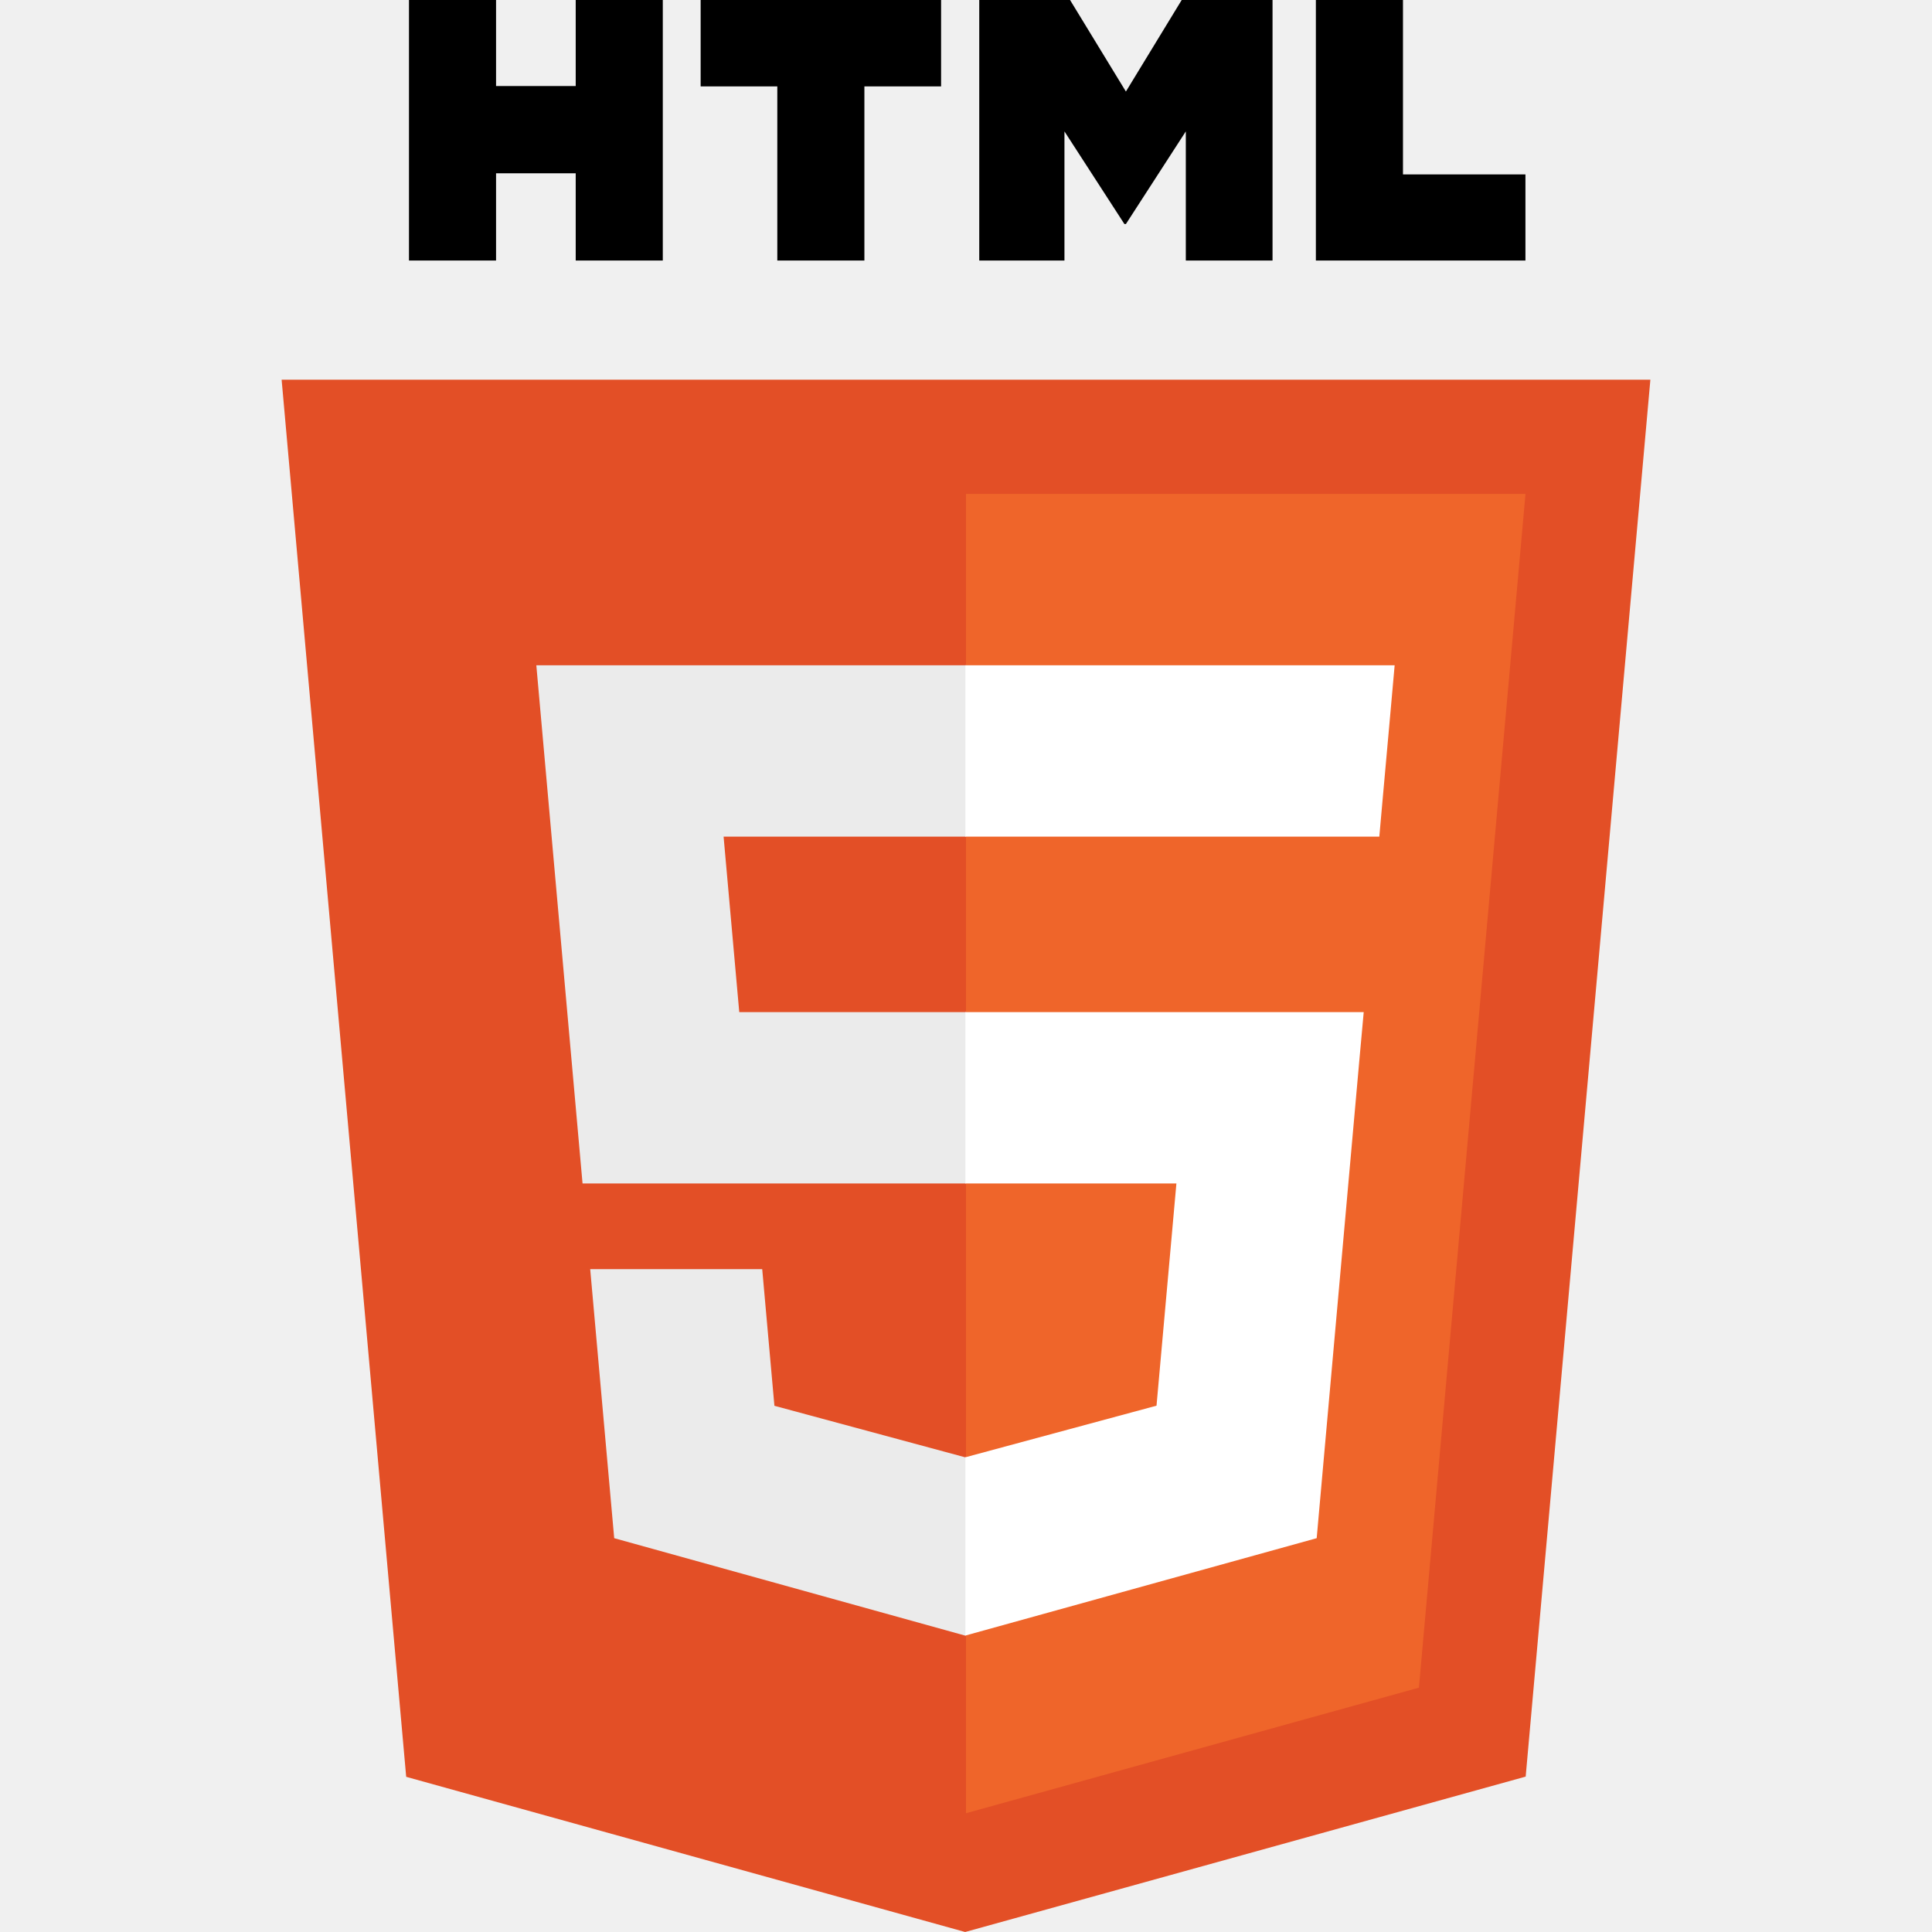
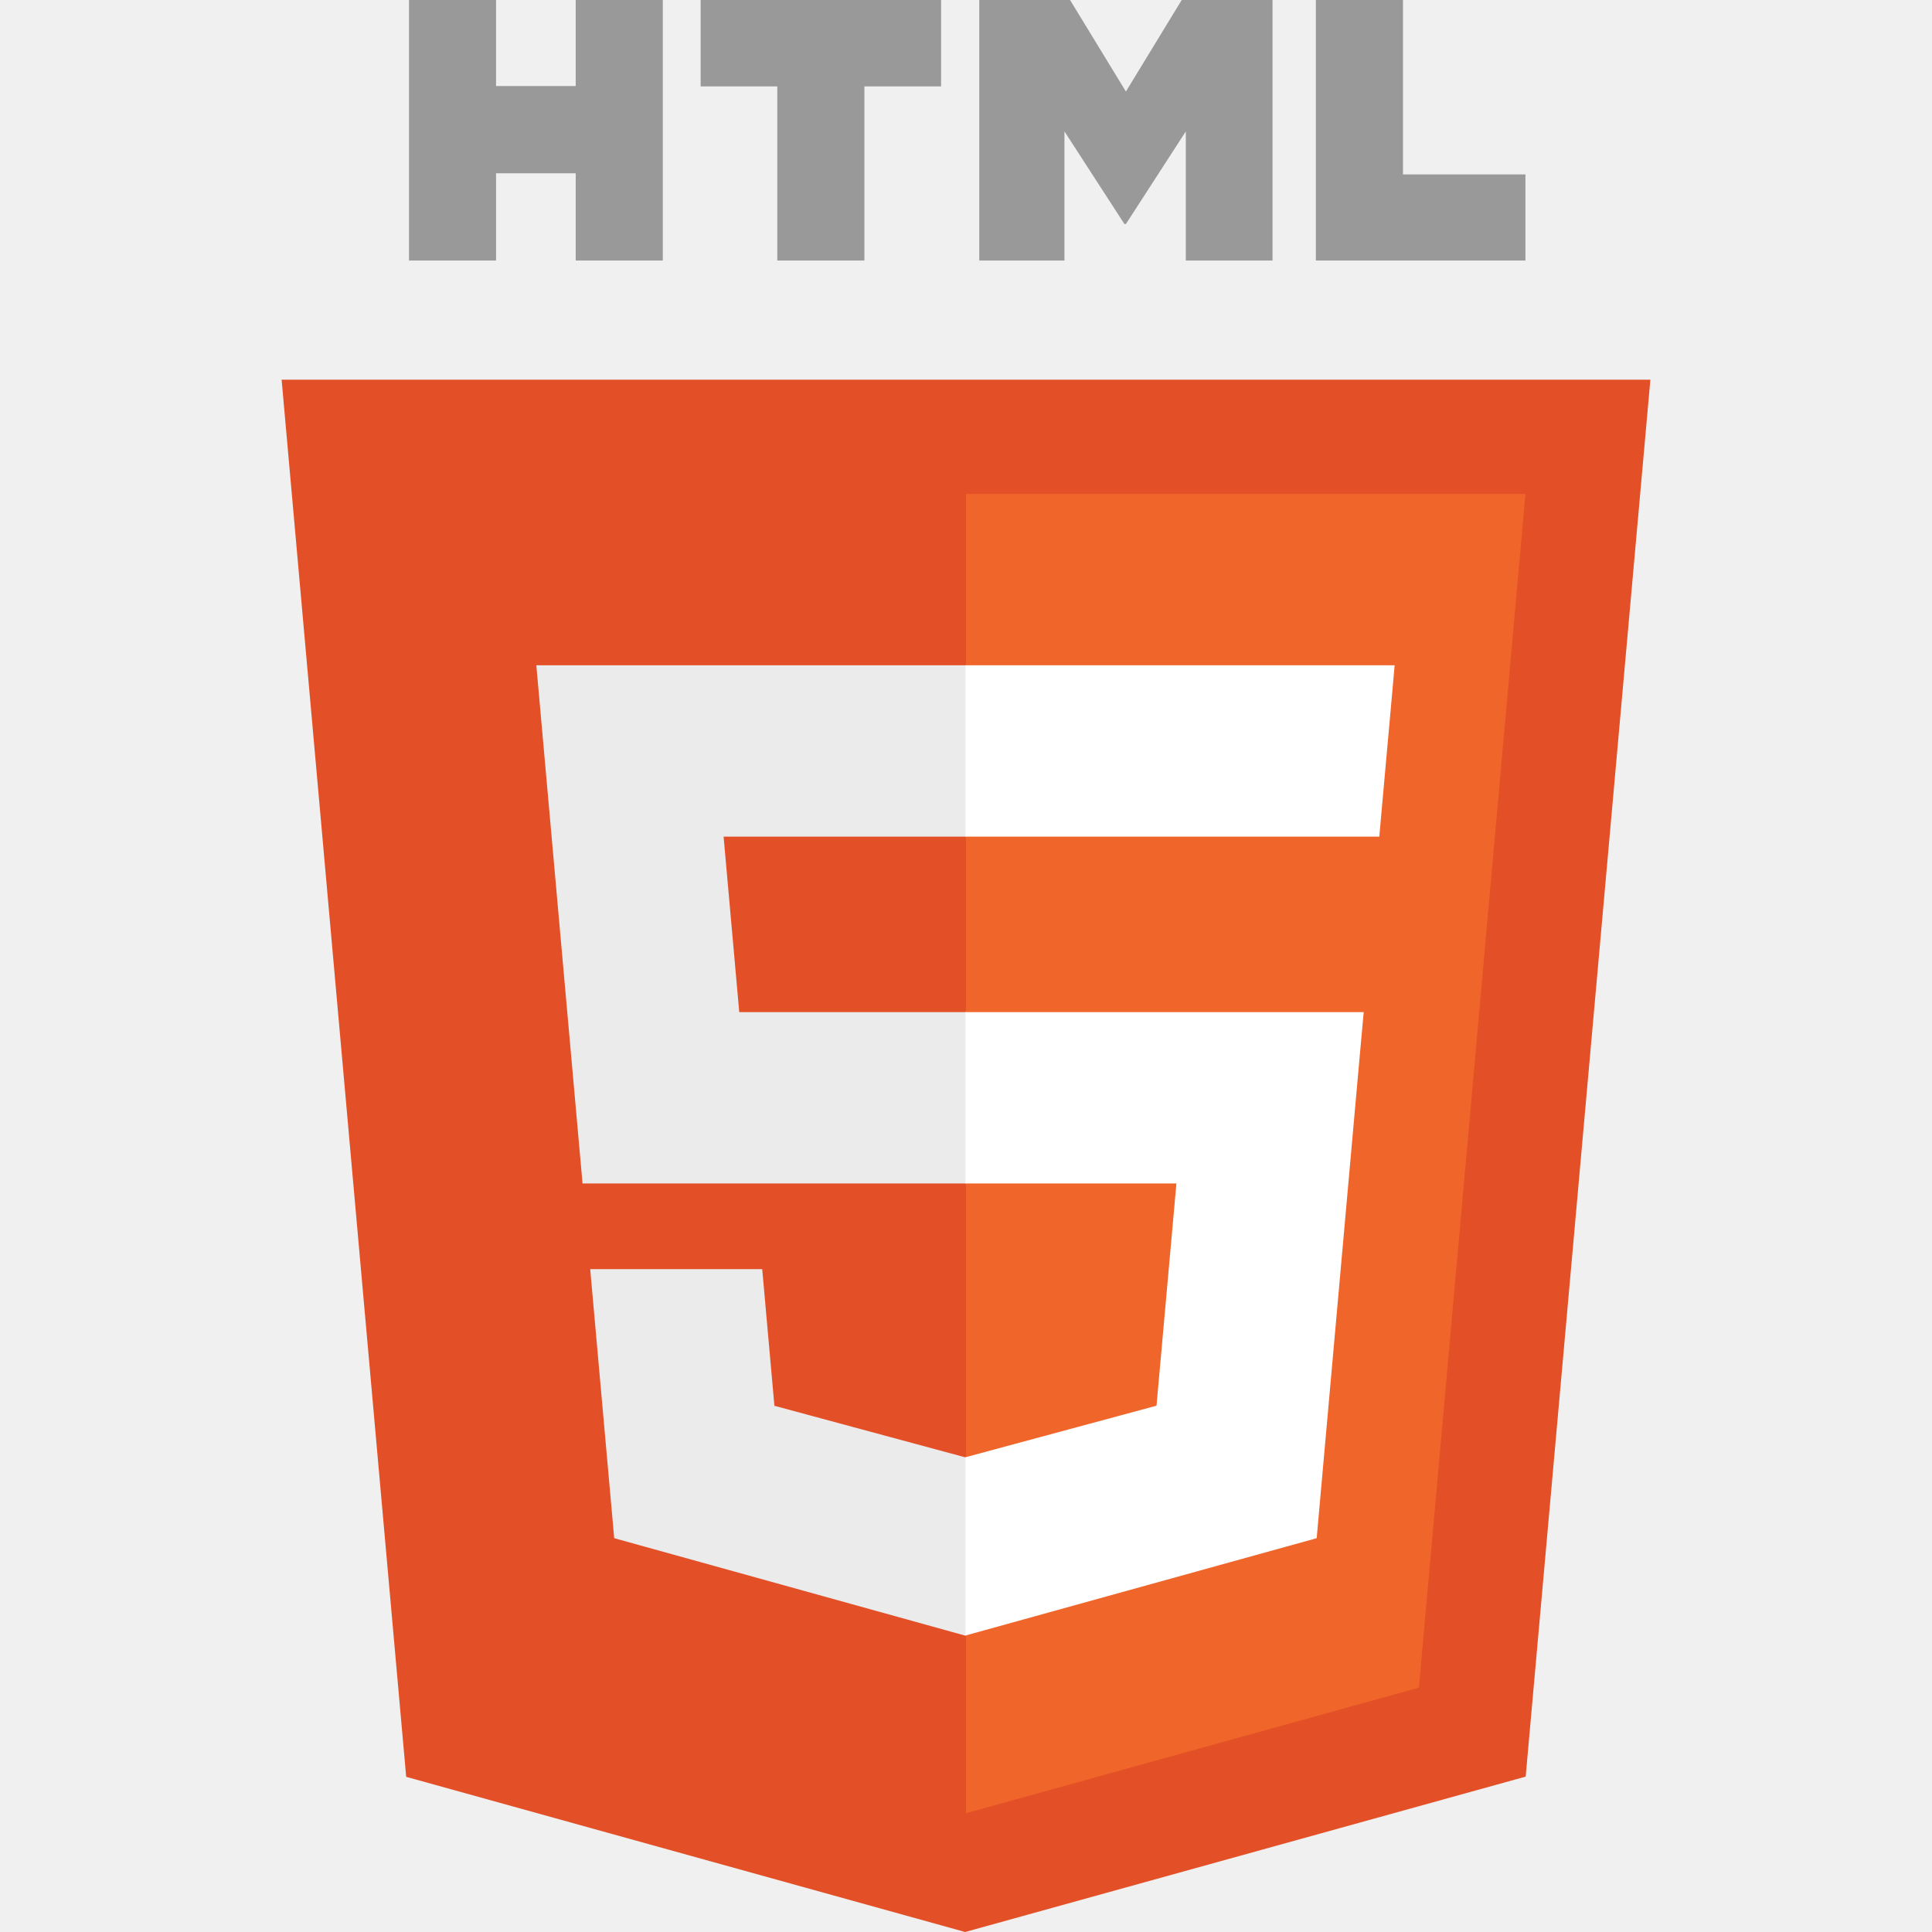
<svg xmlns="http://www.w3.org/2000/svg" version="1.1" id="Layer_1" x="0px" y="0px" width="512px" height="512px" viewBox="0 0 512 512" enable-background="new 0 0 512 512" xml:space="preserve">
  <switch>
    <g>
      <g>
        <polygon fill="hsl(13, 77%, 52%)" points="107.644,470.877 74.633,100.62 437.367,100.62 404.321,470.819 255.778,512" />
        <polygon fill="hsl(18, 86%, 55%)" points="256,480.523 376.03,447.246 404.27,130.894 256,130.894" />
        <g>
          <polygon fill="#EBEBEB" points="256,268.217 195.91,268.217 191.76,221.716 256,221.716 256,176.305 255.843,176.305 142.132,176.305 143.219,188.488 154.38,313.627 256,313.627" />
          <polygon fill="#EBEBEB" points="256,386.153 255.801,386.206 205.227,372.55 201.994,336.333 177.419,336.333 156.409,336.333 162.771,407.634 255.791,433.457 256,433.399" />
        </g>
        <g>
-           <path d="M108.382,0h23.077v22.8h21.11V0h23.078v69.044H152.57v-23.12h-21.11v23.12h-23.077V0z" />
-           <path d="M205.994,22.896h-20.316V0h63.72v22.896h-20.325v46.148h-23.078V22.896z" />
-           <path d="M259.511,0h24.063l14.802,24.26L313.163,0h24.072v69.044h-22.982V34.822l-15.877,24.549h-0.397l-15.888-24.549v34.222      h-22.58V0z" />
-           <path d="M348.72,0h23.084v46.222h32.453v22.822H348.72V0z" />
+           <path fill="#999" d="M108.382,0h23.077v22.8h21.11V0h23.078v69.044H152.57v-23.12h-21.11v23.12h-23.077V0z" />
+           <path fill="#999" d="M205.994,22.896h-20.316V0h63.72v22.896h-20.325v46.148h-23.078V22.896z" />
+           <path fill="#999" d="M259.511,0h24.063l14.802,24.26L313.163,0h24.072v69.044h-22.982V34.822l-15.877,24.549h-0.397l-15.888-24.549v34.222      h-22.58V0z" />
+           <path fill="#999" d="M348.72,0h23.084v46.222h32.453v22.822H348.72V0z" />
        </g>
        <g>
          <polygon fill="#FFFFFF" points="255.843,268.217 255.843,313.627 311.761,313.627 306.49,372.521 255.843,386.191 255.843,433.435 348.937,407.634 349.62,399.962 360.291,280.411 361.399,268.217 349.162,268.217" />
          <polygon fill="#FFFFFF" points="255.843,176.305 255.843,204.509 255.843,221.605 255.843,221.716 365.385,221.716 365.385,221.716 365.531,221.716 366.442,211.509 368.511,188.488 369.597,176.305" />
        </g>
      </g>
    </g>
  </switch>
</svg>
